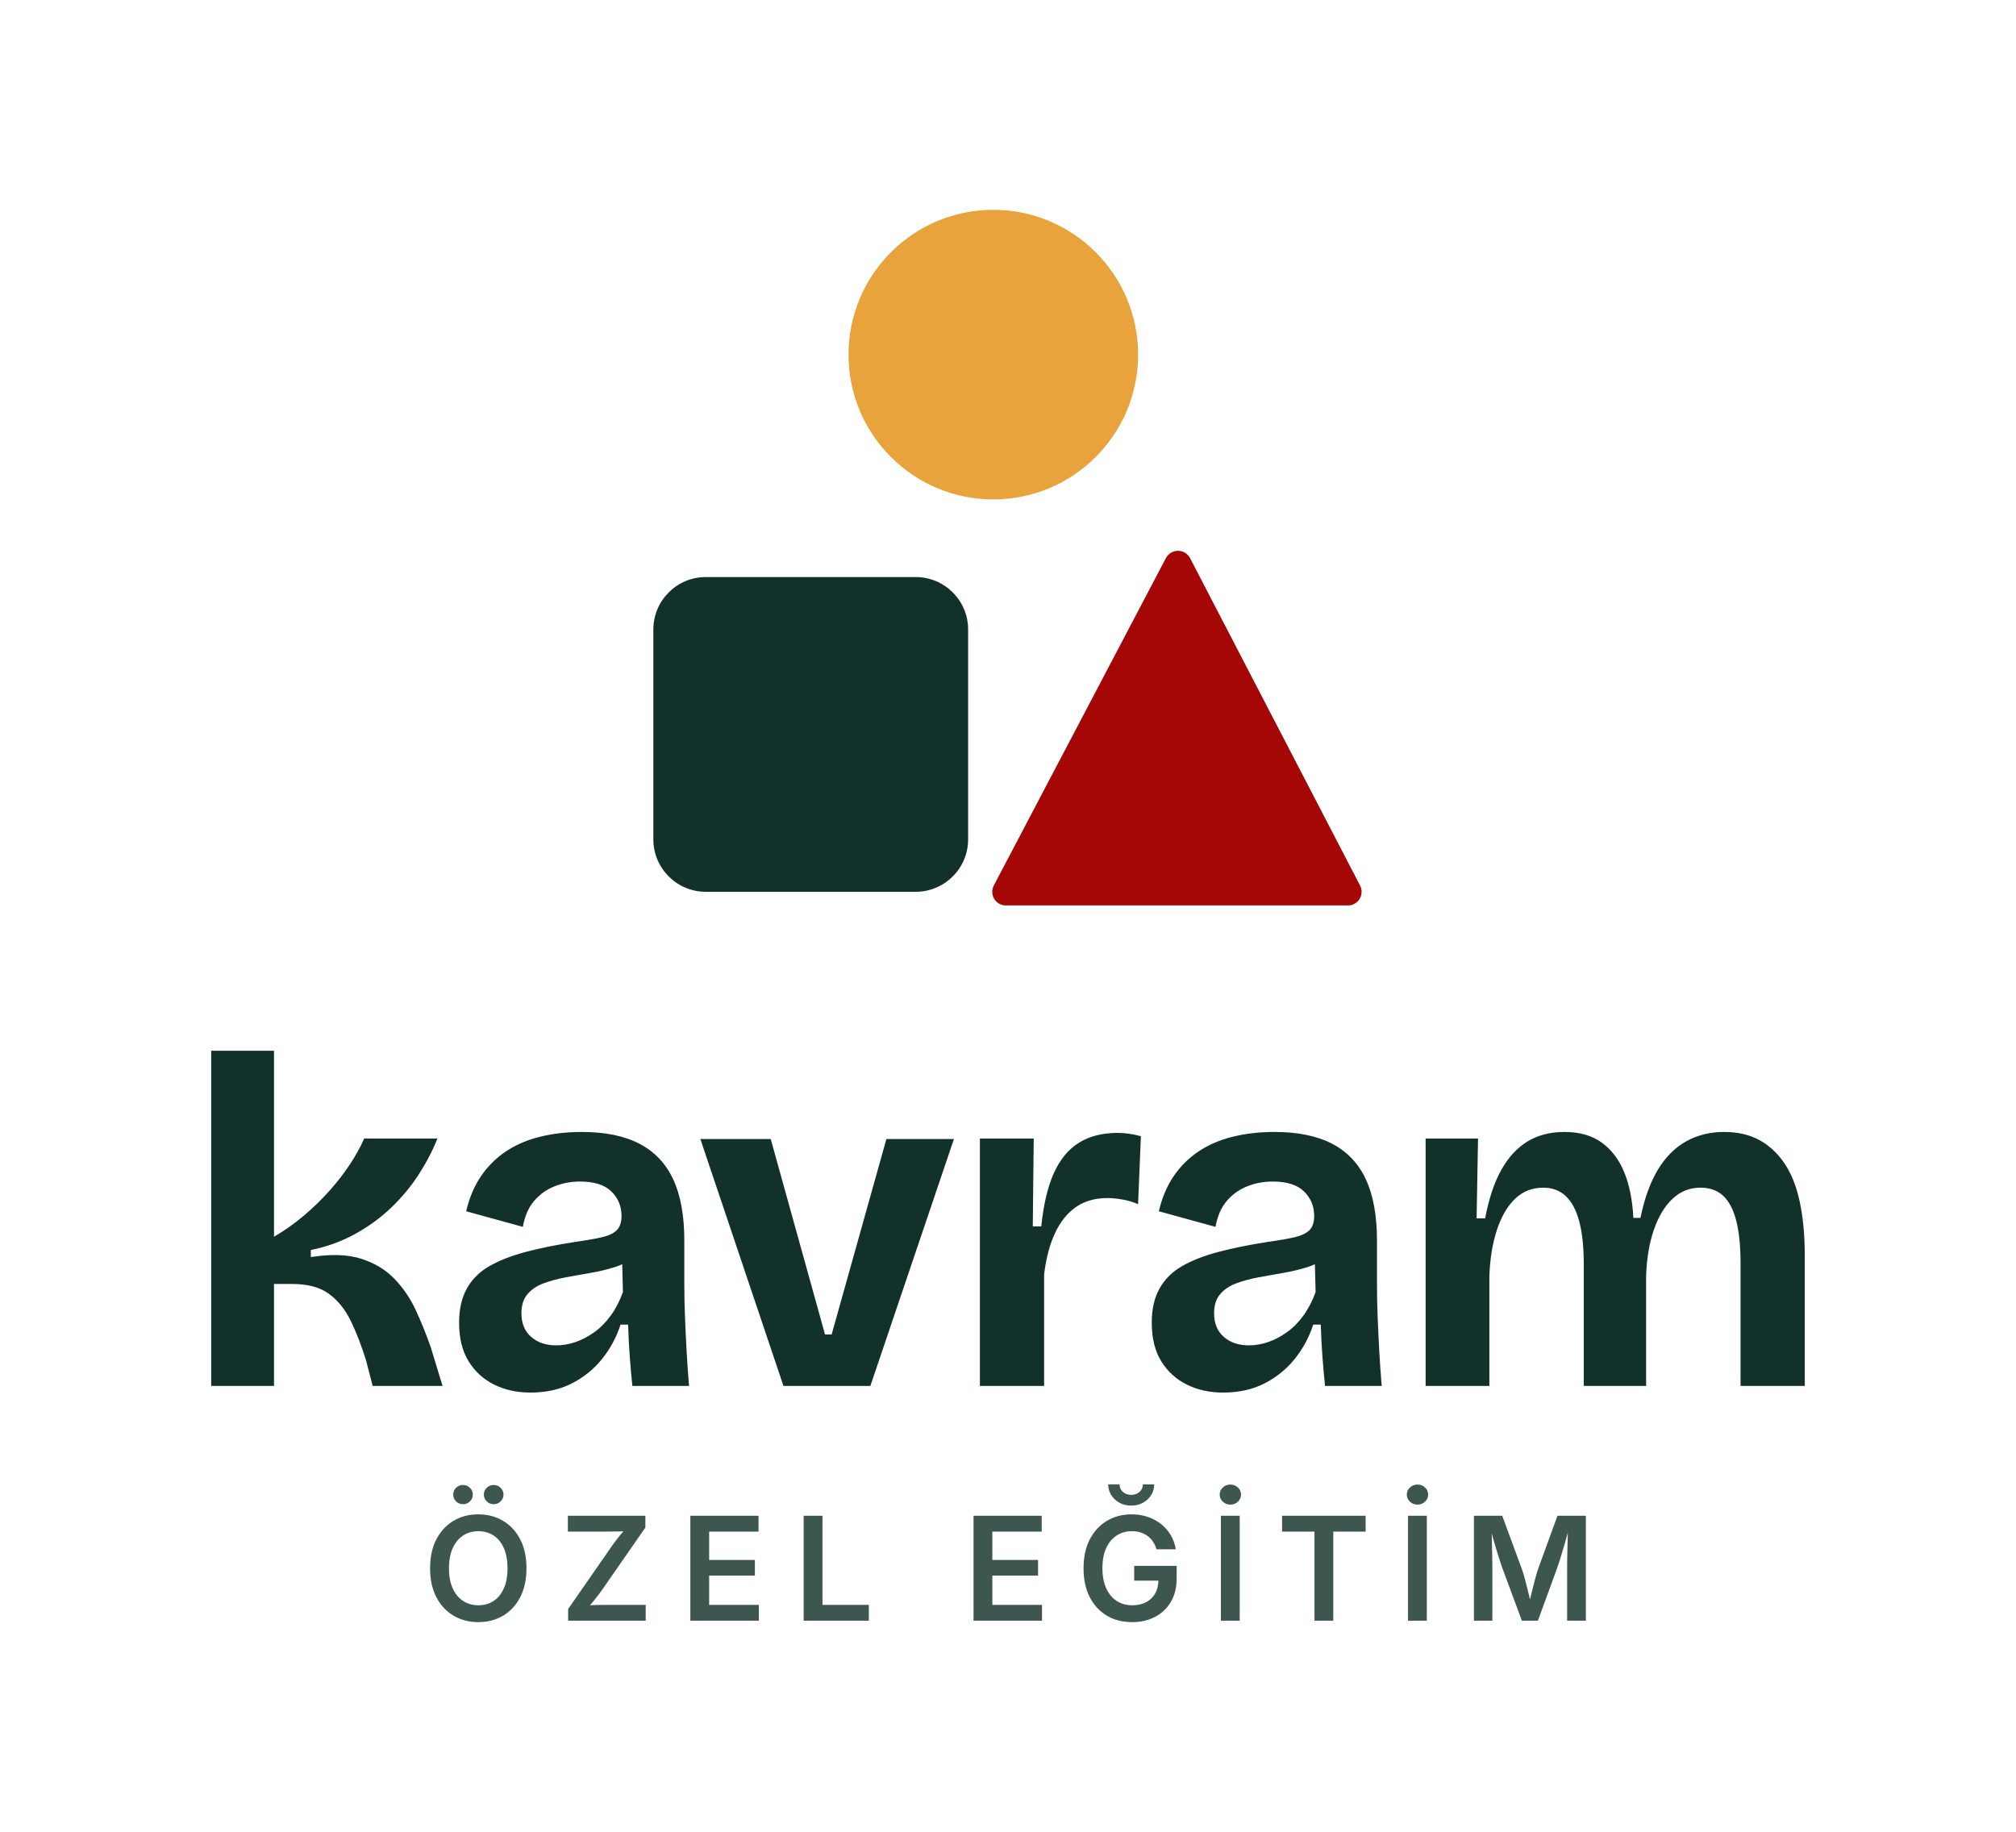
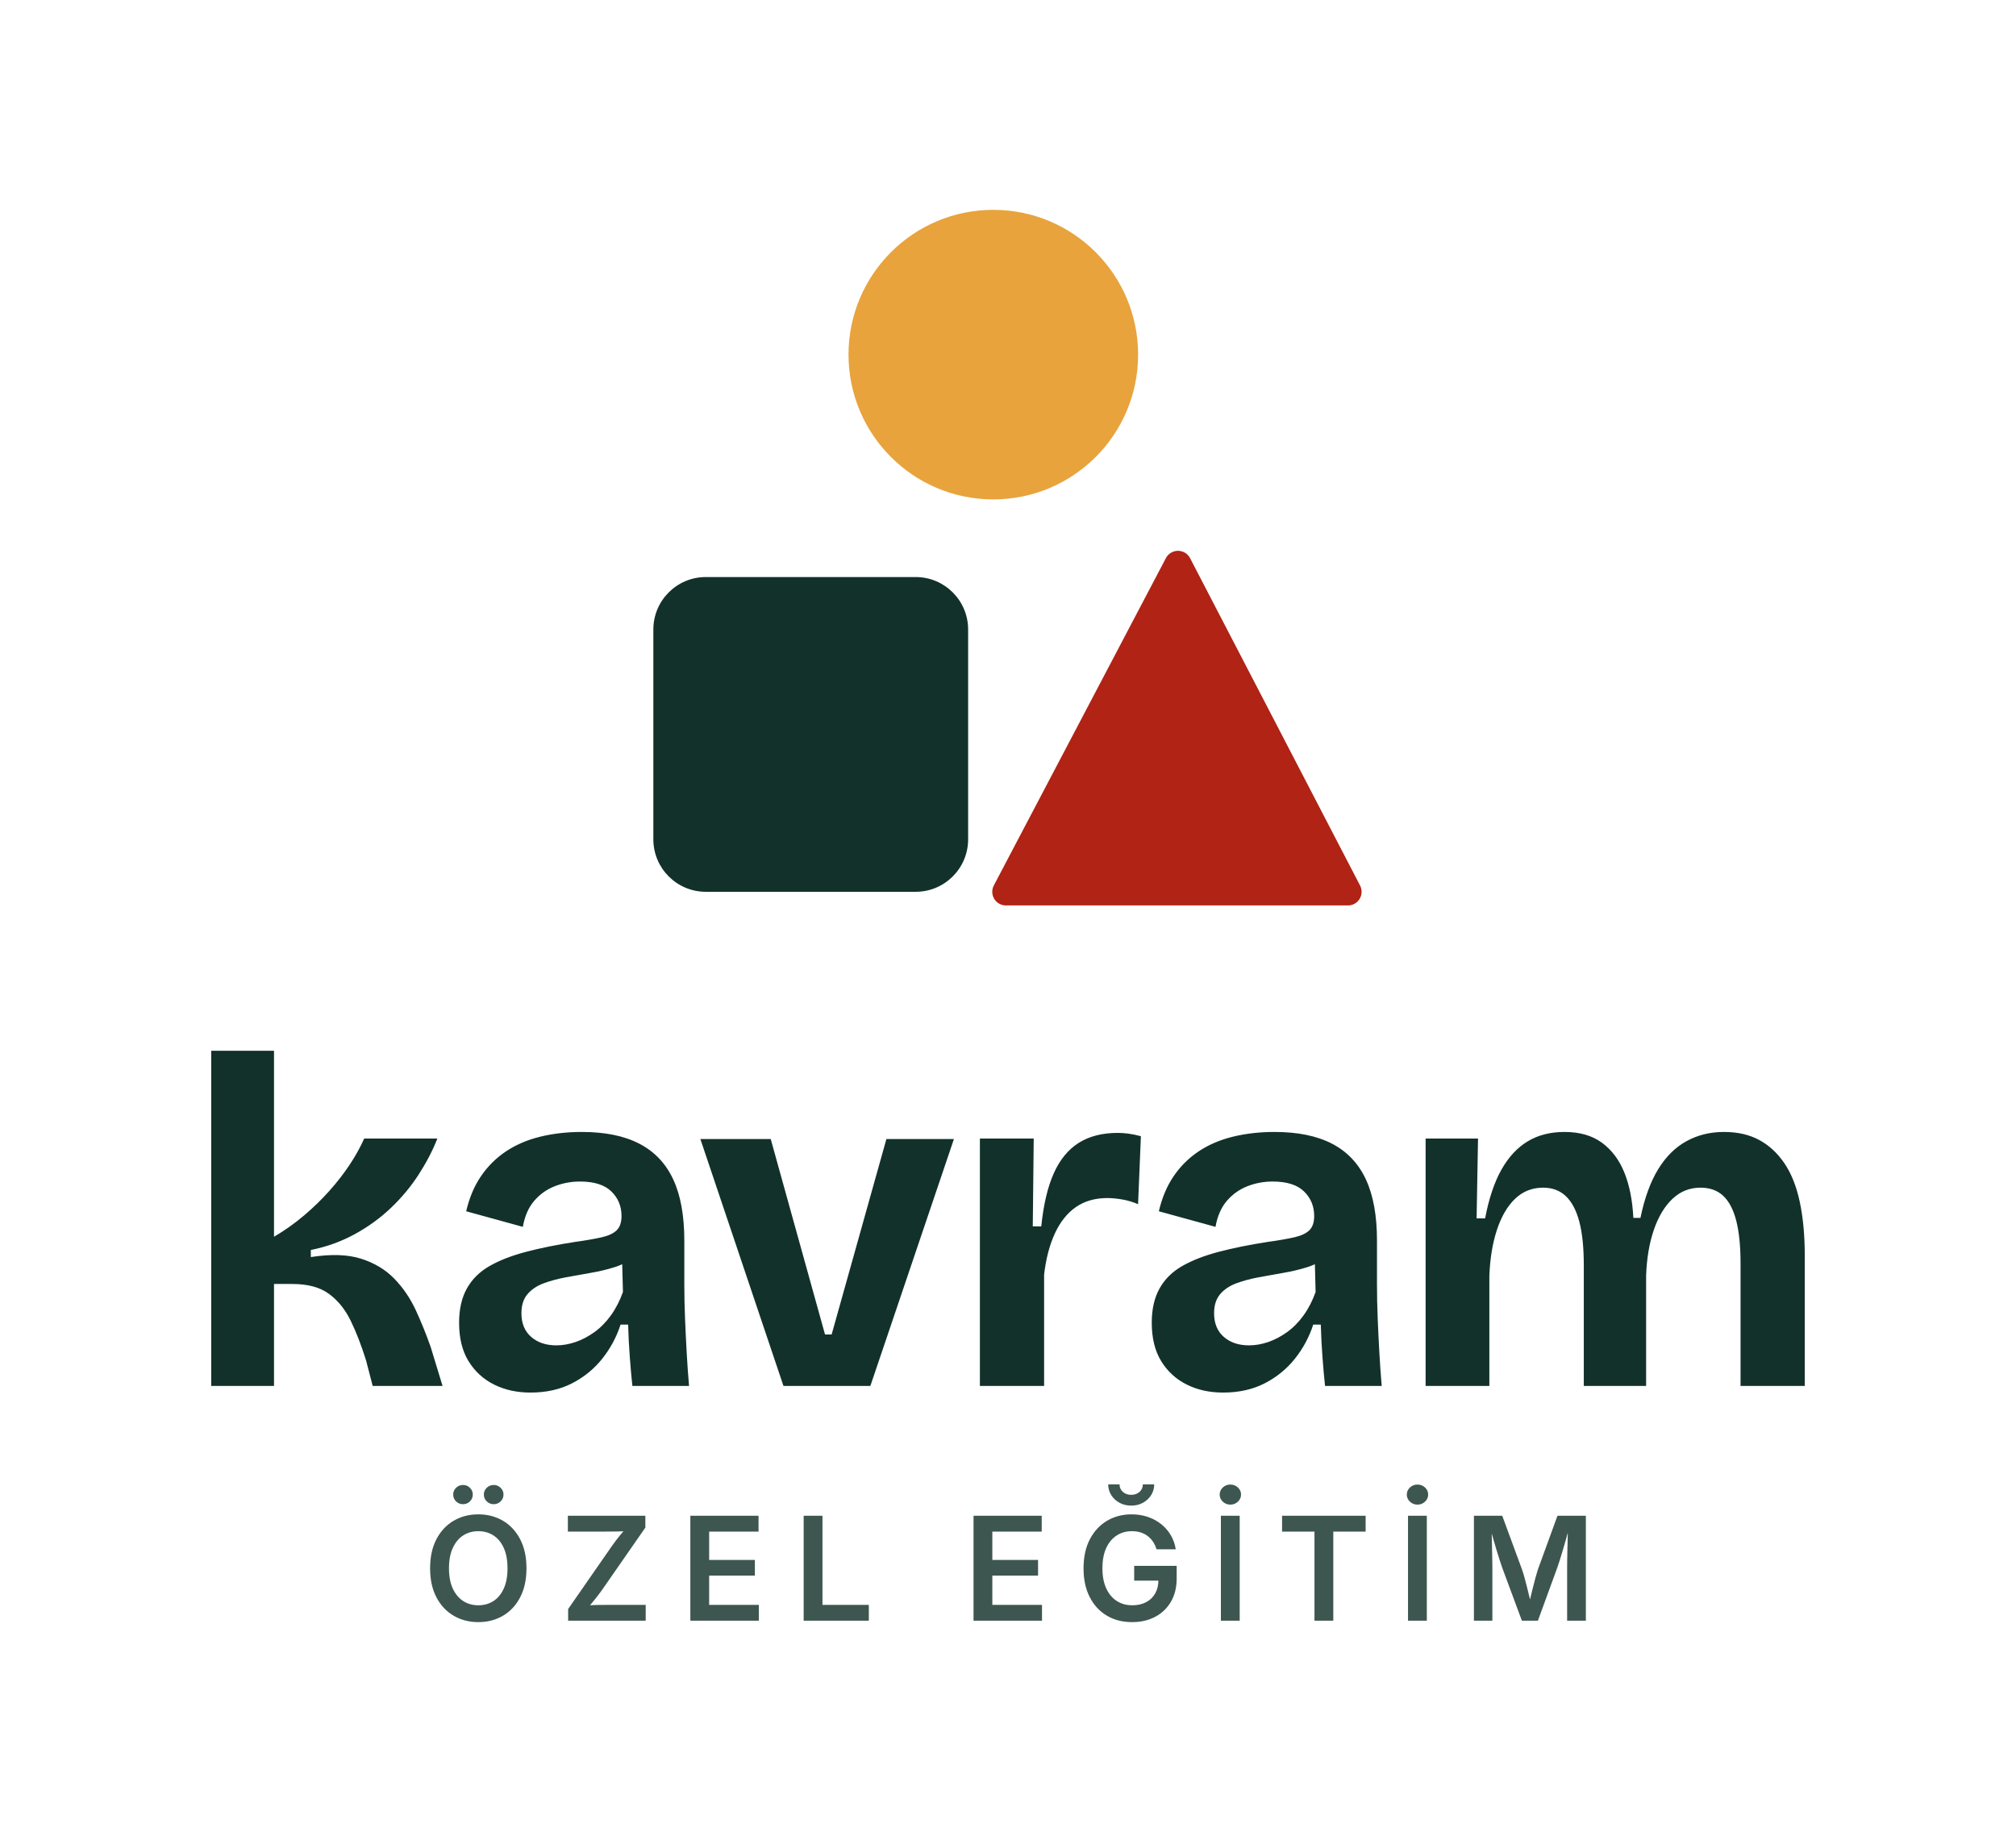
<svg xmlns="http://www.w3.org/2000/svg" viewBox="0 0 307.0 279.38" width="307" height="279" role="img" aria-label="Kavram Özel Eğitim">
  <g transform="translate(32 32)">
    <g transform="translate(55.26 -11.84) scale(3.2)">
      <circle cx="20" cy="10.6" r="6.9" fill="#E8A33D" />
      <rect x="3.8" y="21.2" width="15" height="15" rx="2.5" fill="#12312B" />
-       <path d="M28.8 20.6 L36.9 36.2 H20.6 Z" fill="#A50707" stroke="#A50707" stroke-width="1.3" stroke-linejoin="round" />
+       <path d="M28.8 20.6 L36.9 36.2 H20.6 Z" fill="#B02315" stroke="#B02315" stroke-width="1.3" stroke-linejoin="round" />
    </g>
    <path transform="translate(-4.61 179.36)" fill="#12312B" d="M4.608 0.0V-51.12H14.184V-22.752Q16.632 -24.192 18.756 -25.992Q20.88 -27.792 22.644 -29.772Q24.408 -31.752 25.74 -33.768Q27.072 -35.784 27.936 -37.728H39.096Q38.016 -34.992 36.252 -32.256Q34.488 -29.52 32.04 -27.18Q29.592 -24.84 26.496 -23.148Q23.4 -21.456 19.8 -20.736V-19.656Q24.408 -20.376 27.468 -19.404Q30.528 -18.432 32.544 -16.344Q34.56 -14.256 35.82 -11.52Q37.08 -8.784 38.088 -5.904L39.888 0.0H29.232L28.224 -3.888Q27.144 -7.344 25.884 -9.936Q24.624 -12.528 22.572 -14.04Q20.52 -15.552 16.992 -15.552H14.184V0.0ZM53.28 1.008Q50.184 1.008 47.736 -0.216Q45.288 -1.44 43.848 -3.78Q42.408 -6.12 42.408 -9.648Q42.408 -12.744 43.596 -14.868Q44.784 -16.992 47.052 -18.288Q49.32 -19.584 52.596 -20.448Q55.872 -21.312 60.048 -21.96Q62.64 -22.32 64.188 -22.68Q65.736 -23.04 66.456 -23.76Q67.176 -24.48 67.176 -25.92Q67.176 -28.152 65.628 -29.664Q64.08 -31.176 60.84 -31.176Q58.824 -31.176 56.988 -30.456Q55.152 -29.736 53.856 -28.224Q52.56 -26.712 52.128 -24.264L43.488 -26.64Q44.208 -29.736 45.756 -32.004Q47.304 -34.272 49.572 -35.784Q51.84 -37.296 54.792 -38.016Q57.744 -38.736 61.128 -38.736Q66.456 -38.736 69.912 -36.936Q73.368 -35.136 75.06 -31.5Q76.752 -27.864 76.752 -22.176V-15.408Q76.752 -12.96 76.86 -10.332Q76.968 -7.704 77.112 -5.112Q77.256 -2.52 77.472 0.0H68.832Q68.616 -2.016 68.436 -4.428Q68.256 -6.84 68.184 -9.36H67.032Q66.096 -6.48 64.224 -4.14Q62.352 -1.8 59.616 -0.396Q56.88 1.008 53.28 1.008ZM57.24 -6.192Q58.68 -6.192 60.156 -6.696Q61.632 -7.2 63.036 -8.208Q64.44 -9.216 65.556 -10.764Q66.672 -12.312 67.392 -14.328L67.248 -19.872L68.976 -19.656Q67.824 -18.648 66.096 -18.108Q64.368 -17.568 62.46 -17.244Q60.552 -16.92 58.644 -16.56Q56.736 -16.2 55.224 -15.624Q53.712 -15.048 52.812 -13.968Q51.912 -12.888 51.912 -11.088Q51.912 -8.784 53.388 -7.488Q54.864 -6.192 57.24 -6.192ZM91.872 0.0 79.2 -37.656H89.928L98.208 -7.848H99.216L107.568 -37.656H117.864L105.12 0.0ZM121.824 0.0V-18.72V-37.728H130.032L129.888 -24.336H131.184Q131.688 -29.304 133.092 -32.436Q134.496 -35.568 136.908 -37.08Q139.32 -38.592 142.848 -38.592Q143.568 -38.592 144.432 -38.484Q145.296 -38.376 146.376 -38.088L145.944 -27.72Q144.792 -28.224 143.532 -28.44Q142.272 -28.656 141.264 -28.656Q138.456 -28.656 136.476 -27.288Q134.496 -25.92 133.272 -23.292Q132.048 -20.664 131.616 -16.992V0.0ZM158.904 1.008Q155.808 1.008 153.36 -0.216Q150.912 -1.44 149.472 -3.78Q148.032 -6.12 148.032 -9.648Q148.032 -12.744 149.22 -14.868Q150.408 -16.992 152.676 -18.288Q154.944 -19.584 158.22 -20.448Q161.496 -21.312 165.672 -21.96Q168.264 -22.32 169.812 -22.68Q171.36 -23.04 172.08 -23.76Q172.8 -24.48 172.8 -25.92Q172.8 -28.152 171.252 -29.664Q169.704 -31.176 166.464 -31.176Q164.448 -31.176 162.612 -30.456Q160.776 -29.736 159.48 -28.224Q158.184 -26.712 157.752 -24.264L149.112 -26.64Q149.832 -29.736 151.38 -32.004Q152.928 -34.272 155.196 -35.784Q157.464 -37.296 160.416 -38.016Q163.368 -38.736 166.752 -38.736Q172.08 -38.736 175.536 -36.936Q178.992 -35.136 180.684 -31.5Q182.376 -27.864 182.376 -22.176V-15.408Q182.376 -12.96 182.484 -10.332Q182.592 -7.704 182.736 -5.112Q182.88 -2.52 183.096 0.0H174.456Q174.24 -2.016 174.06 -4.428Q173.88 -6.84 173.808 -9.36H172.656Q171.72 -6.48 169.848 -4.14Q167.976 -1.8 165.24 -0.396Q162.504 1.008 158.904 1.008ZM162.864 -6.192Q164.304 -6.192 165.78 -6.696Q167.256 -7.2 168.66 -8.208Q170.064 -9.216 171.18 -10.764Q172.296 -12.312 173.016 -14.328L172.872 -19.872L174.6 -19.656Q173.448 -18.648 171.72 -18.108Q169.992 -17.568 168.084 -17.244Q166.176 -16.92 164.268 -16.56Q162.36 -16.2 160.848 -15.624Q159.336 -15.048 158.436 -13.968Q157.536 -12.888 157.536 -11.088Q157.536 -8.784 159.012 -7.488Q160.488 -6.192 162.864 -6.192ZM189.792 0.0V-23.328V-37.728H197.784L197.568 -25.56H198.864Q199.728 -30.096 201.348 -32.976Q202.968 -35.856 205.344 -37.296Q207.72 -38.736 210.96 -38.736Q214.416 -38.736 216.648 -37.116Q218.88 -35.496 220.068 -32.616Q221.256 -29.736 221.472 -25.632H222.552Q223.488 -30.168 225.252 -33.048Q227.016 -35.928 229.572 -37.332Q232.128 -38.736 235.296 -38.736Q238.392 -38.736 240.66 -37.512Q242.928 -36.288 244.512 -33.948Q246.096 -31.608 246.852 -28.044Q247.608 -24.48 247.608 -19.872V0.0H237.816V-18.72Q237.816 -22.608 237.168 -25.164Q236.52 -27.72 235.188 -28.98Q233.856 -30.24 231.696 -30.24Q229.248 -30.24 227.448 -28.548Q225.648 -26.856 224.604 -23.832Q223.56 -20.808 223.416 -16.848V0.0H213.912V-18.432Q213.912 -22.464 213.228 -25.056Q212.544 -27.648 211.176 -28.944Q209.808 -30.24 207.72 -30.24Q205.2 -30.24 203.436 -28.548Q201.672 -26.856 200.664 -23.796Q199.656 -20.736 199.512 -16.776V0.0Z" />
    <path transform="translate(32.27 215.16)" fill="#3E5650" d="M8.465 0.215Q6.359 0.215 4.694 -0.763Q3.029 -1.74 2.068 -3.577Q1.106 -5.414 1.106 -7.992Q1.106 -10.581 2.068 -12.423Q3.029 -14.266 4.694 -15.243Q6.359 -16.221 8.465 -16.221Q10.56 -16.221 12.219 -15.243Q13.879 -14.266 14.84 -12.423Q15.802 -10.581 15.802 -7.992Q15.802 -5.414 14.84 -3.572Q13.879 -1.729 12.219 -0.757Q10.56 0.215 8.465 0.215ZM8.465 -2.353Q9.765 -2.353 10.769 -3.002Q11.773 -3.652 12.343 -4.915Q12.912 -6.177 12.912 -7.992Q12.912 -9.829 12.343 -11.091Q11.773 -12.354 10.769 -13.003Q9.765 -13.653 8.465 -13.653Q7.154 -13.653 6.145 -12.998Q5.135 -12.343 4.56 -11.081Q3.985 -9.818 3.985 -7.992Q3.985 -6.177 4.56 -4.92Q5.135 -3.663 6.145 -3.008Q7.154 -2.353 8.465 -2.353ZM10.807 -17.768Q10.184 -17.768 9.743 -18.197Q9.303 -18.627 9.303 -19.239Q9.303 -19.841 9.743 -20.271Q10.184 -20.7 10.807 -20.7Q11.419 -20.7 11.859 -20.271Q12.3 -19.841 12.3 -19.239Q12.3 -18.627 11.859 -18.197Q11.419 -17.768 10.807 -17.768ZM6.123 -17.768Q5.5 -17.768 5.065 -18.197Q4.63 -18.627 4.63 -19.239Q4.63 -19.841 5.065 -20.271Q5.5 -20.7 6.123 -20.7Q6.746 -20.7 7.181 -20.271Q7.616 -19.841 7.616 -19.239Q7.616 -18.627 7.181 -18.197Q6.746 -17.768 6.123 -17.768ZM22.157 0.0V-1.783L28.871 -11.451Q29.43 -12.246 30.09 -13.052Q30.751 -13.857 31.428 -14.642L31.664 -13.718Q30.622 -13.621 29.569 -13.605Q28.517 -13.589 27.464 -13.589H22.114V-16.006H33.931V-14.201L27.335 -4.705Q26.744 -3.867 26.051 -3.029Q25.358 -2.191 24.66 -1.364L24.424 -2.288Q25.509 -2.385 26.583 -2.401Q27.657 -2.417 28.731 -2.417H33.984V0.0ZM40.791 0.0V-16.006H51.19V-13.589H43.659V-9.271H50.631V-6.886H43.659V-2.417H51.233V0.0ZM58.071 0.0V-16.006H60.94V-2.417H68.008V0.0ZM83.974 0.0V-16.006H94.372V-13.589H86.842V-9.271H93.814V-6.886H86.842V-2.417H94.415V0.0ZM108.161 0.215Q105.948 0.215 104.283 -0.784Q102.618 -1.783 101.684 -3.62Q100.749 -5.457 100.749 -7.981Q100.749 -10.57 101.711 -12.413Q102.672 -14.255 104.326 -15.238Q105.981 -16.221 108.075 -16.221Q109.397 -16.221 110.541 -15.834Q111.685 -15.447 112.582 -14.733Q113.479 -14.019 114.053 -13.041Q114.628 -12.063 114.811 -10.893H111.878Q111.685 -11.537 111.346 -12.042Q111.008 -12.547 110.53 -12.912Q110.052 -13.277 109.445 -13.465Q108.838 -13.653 108.108 -13.653Q106.819 -13.653 105.803 -12.998Q104.788 -12.343 104.208 -11.086Q103.628 -9.829 103.628 -8.003Q103.628 -6.198 104.208 -4.936Q104.788 -3.674 105.809 -3.013Q106.829 -2.353 108.172 -2.353Q109.397 -2.353 110.294 -2.825Q111.191 -3.298 111.679 -4.168Q112.168 -5.038 112.168 -6.22L112.823 -6.112H108.473V-8.368H114.95V-6.445Q114.95 -4.394 114.075 -2.895Q113.199 -1.396 111.669 -0.591Q110.138 0.215 108.161 0.215ZM108.022 -17.553Q107.033 -17.553 106.239 -17.982Q105.444 -18.412 104.976 -19.153Q104.509 -19.895 104.509 -20.797H106.239Q106.239 -20.099 106.743 -19.647Q107.248 -19.196 108.022 -19.196Q108.784 -19.196 109.289 -19.647Q109.794 -20.099 109.794 -20.797H111.524Q111.524 -19.895 111.062 -19.159Q110.6 -18.423 109.81 -17.988Q109.021 -17.553 108.022 -17.553ZM124.561 -16.006V0.0H121.693V-16.006ZM123.132 -17.703Q122.466 -17.703 121.988 -18.154Q121.51 -18.605 121.51 -19.229Q121.51 -19.873 121.988 -20.319Q122.466 -20.765 123.132 -20.765Q123.809 -20.765 124.287 -20.319Q124.765 -19.873 124.765 -19.239Q124.765 -18.605 124.287 -18.154Q123.809 -17.703 123.132 -17.703ZM131.024 -13.589V-16.006H143.764V-13.589H138.833V0.0H135.965V-13.589ZM153.095 -16.006V0.0H150.227V-16.006ZM151.666 -17.703Q151 -17.703 150.522 -18.154Q150.044 -18.605 150.044 -19.229Q150.044 -19.873 150.522 -20.319Q151 -20.765 151.666 -20.765Q152.343 -20.765 152.821 -20.319Q153.299 -19.873 153.299 -19.239Q153.299 -18.605 152.821 -18.154Q152.343 -17.703 151.666 -17.703ZM160.278 0.0V-16.006H164.596L167.636 -7.745Q167.797 -7.283 167.996 -6.558Q168.195 -5.833 168.404 -4.995Q168.614 -4.157 168.802 -3.357Q168.99 -2.557 169.119 -1.944H168.538Q168.667 -2.546 168.855 -3.335Q169.043 -4.125 169.253 -4.968Q169.462 -5.812 169.661 -6.542Q169.86 -7.272 170.01 -7.745L173.018 -16.006H177.347V0.0H174.49V-8.078Q174.49 -8.594 174.5 -9.324Q174.511 -10.055 174.533 -10.893Q174.554 -11.73 174.576 -12.584Q174.597 -13.438 174.597 -14.212H174.801Q174.586 -13.363 174.334 -12.477Q174.081 -11.591 173.834 -10.758Q173.587 -9.926 173.367 -9.228Q173.147 -8.529 172.986 -8.078L170.032 0.0H167.593L164.596 -8.078Q164.435 -8.529 164.215 -9.211Q163.995 -9.894 163.742 -10.721Q163.49 -11.548 163.237 -12.445Q162.985 -13.342 162.738 -14.212H162.974Q162.985 -13.492 163.006 -12.649Q163.028 -11.806 163.044 -10.957Q163.06 -10.108 163.076 -9.362Q163.092 -8.615 163.092 -8.078V0.0Z" />
  </g>
</svg>
